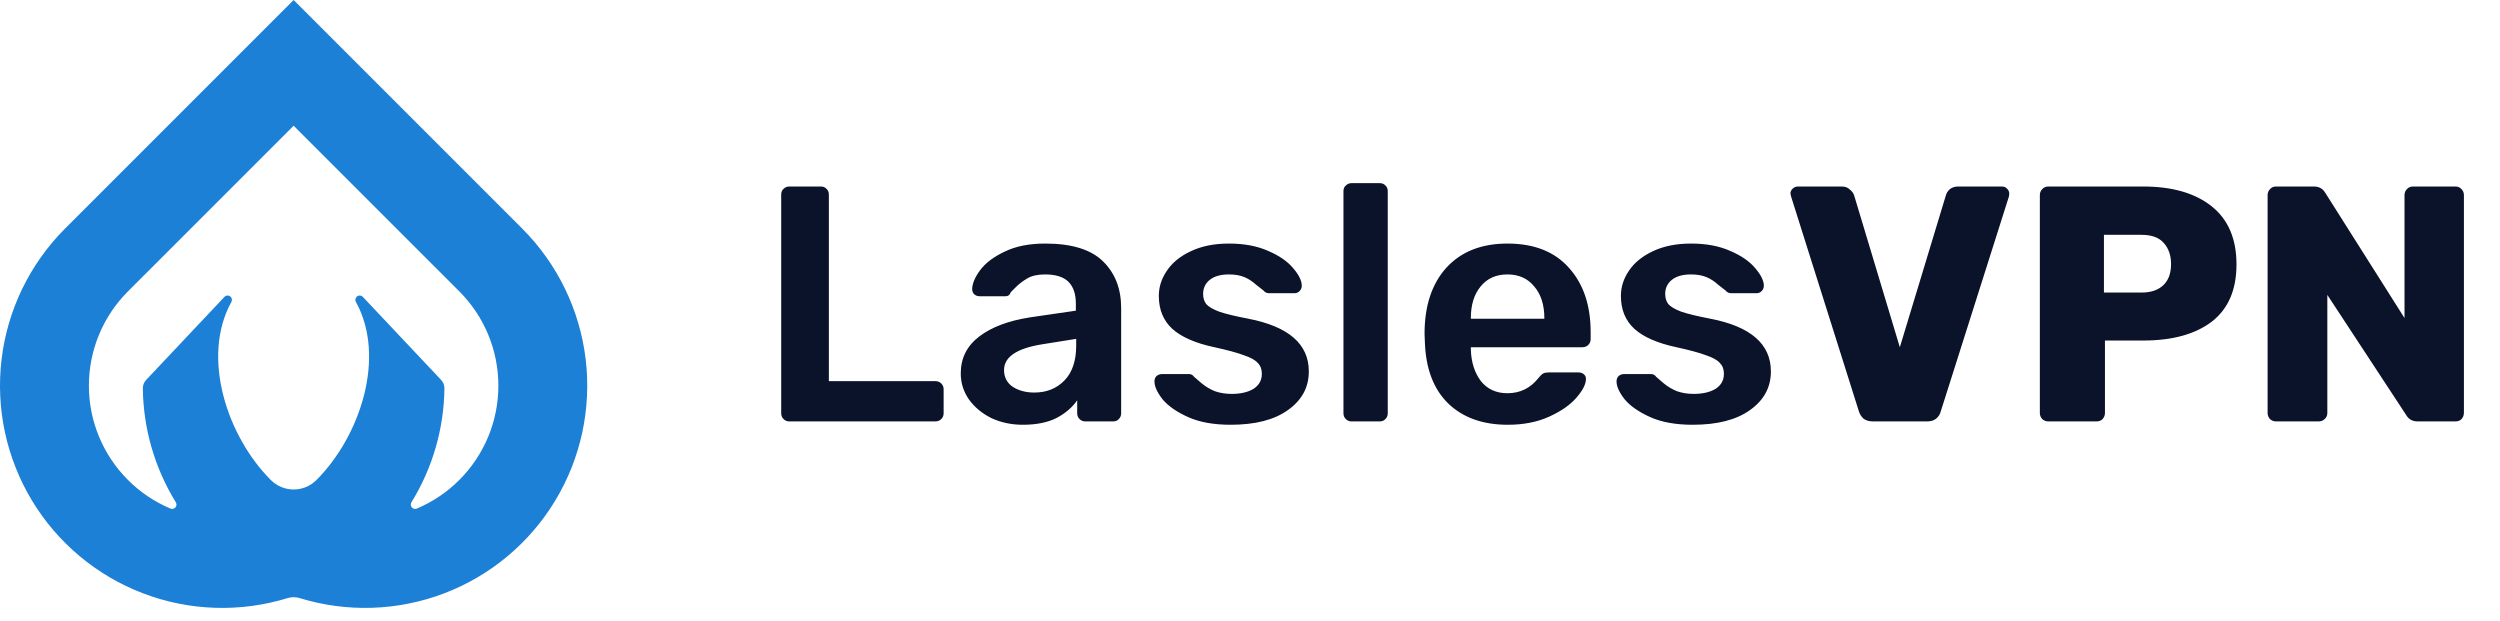
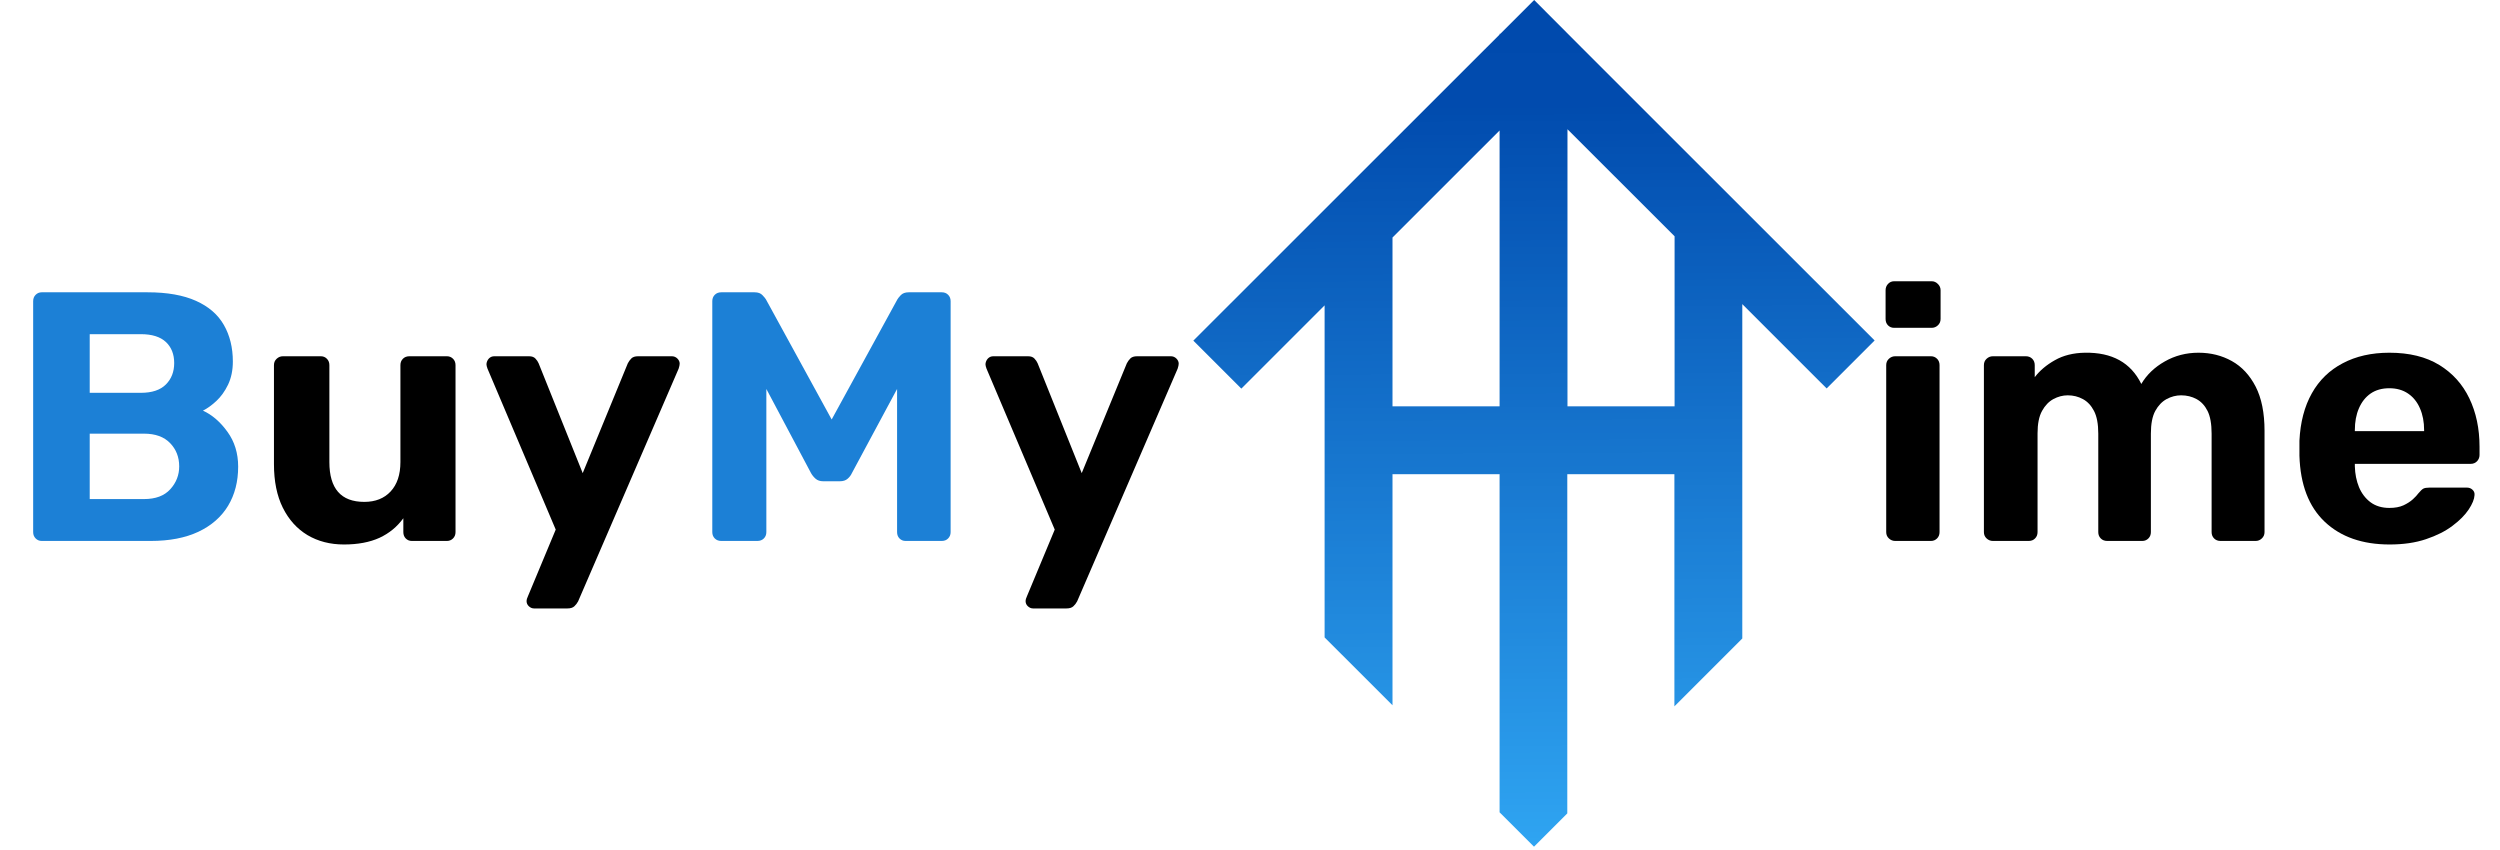
- <svg xmlns="http://www.w3.org/2000/svg" width="149" height="37" viewBox="0 0 149 37" fill="none">
-   <path d="M47.04 25.116C46.907 25.116 46.793 25.07 46.7 24.976C46.607 24.883 46.56 24.77 46.56 24.636V11.596C46.56 11.45 46.607 11.336 46.7 11.256C46.793 11.163 46.907 11.116 47.04 11.116H48.92C49.067 11.116 49.18 11.163 49.26 11.256C49.353 11.336 49.4 11.45 49.4 11.596V22.716H55.74C55.887 22.716 56.007 22.763 56.1 22.856C56.193 22.95 56.24 23.063 56.24 23.196V24.636C56.24 24.77 56.193 24.883 56.1 24.976C56.007 25.07 55.887 25.116 55.74 25.116H47.04ZM60.961 25.316C60.281 25.316 59.654 25.183 59.081 24.916C58.521 24.636 58.074 24.263 57.741 23.796C57.421 23.329 57.261 22.816 57.261 22.256C57.261 21.349 57.628 20.616 58.361 20.056C59.094 19.496 60.101 19.116 61.381 18.916L64.121 18.516V18.096C64.121 17.523 63.974 17.09 63.681 16.796C63.388 16.503 62.921 16.356 62.281 16.356C61.841 16.356 61.488 16.436 61.221 16.596C60.954 16.756 60.734 16.923 60.561 17.096C60.401 17.256 60.294 17.363 60.241 17.416C60.188 17.576 60.088 17.656 59.941 17.656H58.381C58.261 17.656 58.154 17.616 58.061 17.536C57.981 17.456 57.941 17.349 57.941 17.216C57.954 16.883 58.114 16.509 58.421 16.096C58.741 15.669 59.228 15.303 59.881 14.996C60.534 14.676 61.341 14.516 62.301 14.516C63.874 14.516 65.021 14.87 65.741 15.576C66.461 16.283 66.821 17.209 66.821 18.356V24.636C66.821 24.77 66.774 24.883 66.681 24.976C66.601 25.07 66.488 25.116 66.341 25.116H64.681C64.548 25.116 64.434 25.07 64.341 24.976C64.248 24.883 64.201 24.77 64.201 24.636V23.856C63.908 24.283 63.494 24.636 62.961 24.916C62.428 25.183 61.761 25.316 60.961 25.316ZM61.641 23.396C62.374 23.396 62.974 23.156 63.441 22.676C63.908 22.196 64.141 21.503 64.141 20.596V20.196L62.141 20.516C60.608 20.756 59.841 21.27 59.841 22.056C59.841 22.483 60.014 22.816 60.361 23.056C60.721 23.283 61.148 23.396 61.641 23.396ZM73.346 25.316C72.333 25.316 71.486 25.163 70.806 24.856C70.126 24.549 69.62 24.196 69.286 23.796C68.966 23.383 68.806 23.029 68.806 22.736C68.806 22.603 68.846 22.496 68.926 22.416C69.02 22.336 69.126 22.296 69.246 22.296H70.886C70.993 22.296 71.086 22.349 71.166 22.456C71.233 22.509 71.38 22.636 71.606 22.836C71.846 23.036 72.113 23.196 72.406 23.316C72.713 23.423 73.046 23.476 73.406 23.476C73.94 23.476 74.373 23.376 74.706 23.176C75.04 22.963 75.206 22.663 75.206 22.276C75.206 22.009 75.126 21.796 74.966 21.636C74.82 21.463 74.546 21.309 74.146 21.176C73.76 21.029 73.173 20.869 72.386 20.696C71.253 20.456 70.413 20.09 69.866 19.596C69.333 19.103 69.066 18.45 69.066 17.636C69.066 17.103 69.226 16.603 69.546 16.136C69.866 15.656 70.34 15.27 70.966 14.976C71.606 14.669 72.366 14.516 73.246 14.516C74.153 14.516 74.933 14.663 75.586 14.956C76.24 15.236 76.733 15.576 77.066 15.976C77.413 16.376 77.586 16.73 77.586 17.036C77.586 17.156 77.54 17.263 77.446 17.356C77.366 17.436 77.266 17.476 77.146 17.476H75.646C75.5 17.476 75.386 17.423 75.306 17.316C75.213 17.25 75.06 17.13 74.846 16.956C74.646 16.77 74.42 16.623 74.166 16.516C73.913 16.41 73.606 16.356 73.246 16.356C72.753 16.356 72.373 16.463 72.106 16.676C71.84 16.89 71.706 17.169 71.706 17.516C71.706 17.756 71.766 17.956 71.886 18.116C72.02 18.276 72.28 18.43 72.666 18.576C73.053 18.709 73.633 18.849 74.406 18.996C76.806 19.463 78.006 20.509 78.006 22.136C78.006 23.083 77.593 23.849 76.766 24.436C75.953 25.023 74.813 25.316 73.346 25.316ZM80.55 25.116C80.417 25.116 80.304 25.07 80.21 24.976C80.117 24.883 80.07 24.77 80.07 24.636V11.396C80.07 11.249 80.117 11.136 80.21 11.056C80.304 10.963 80.417 10.916 80.55 10.916H82.231C82.377 10.916 82.49 10.963 82.57 11.056C82.664 11.136 82.71 11.249 82.71 11.396V24.636C82.71 24.77 82.664 24.883 82.57 24.976C82.49 25.07 82.377 25.116 82.231 25.116H80.55ZM89.863 25.316C88.37 25.316 87.183 24.89 86.303 24.036C85.436 23.183 84.976 21.97 84.923 20.396L84.903 19.896C84.903 18.23 85.336 16.916 86.203 15.956C87.083 14.996 88.296 14.516 89.843 14.516C91.43 14.516 92.65 14.996 93.503 15.956C94.37 16.916 94.803 18.196 94.803 19.796V20.216C94.803 20.349 94.756 20.463 94.663 20.556C94.57 20.649 94.45 20.696 94.303 20.696H87.663V20.856C87.69 21.603 87.89 22.223 88.263 22.716C88.65 23.196 89.176 23.436 89.843 23.436C90.603 23.436 91.223 23.13 91.703 22.516C91.823 22.369 91.916 22.283 91.983 22.256C92.05 22.216 92.163 22.196 92.323 22.196H94.083C94.203 22.196 94.303 22.23 94.383 22.296C94.476 22.363 94.523 22.456 94.523 22.576C94.523 22.896 94.33 23.276 93.943 23.716C93.57 24.143 93.03 24.516 92.323 24.836C91.616 25.156 90.796 25.316 89.863 25.316ZM92.043 18.996V18.956C92.043 18.169 91.843 17.543 91.443 17.076C91.056 16.596 90.523 16.356 89.843 16.356C89.163 16.356 88.63 16.596 88.243 17.076C87.856 17.543 87.663 18.169 87.663 18.956V18.996H92.043ZM100.885 25.316C99.872 25.316 99.025 25.163 98.346 24.856C97.665 24.549 97.159 24.196 96.826 23.796C96.505 23.383 96.346 23.029 96.346 22.736C96.346 22.603 96.385 22.496 96.466 22.416C96.559 22.336 96.665 22.296 96.785 22.296H98.425C98.532 22.296 98.626 22.349 98.706 22.456C98.772 22.509 98.919 22.636 99.145 22.836C99.385 23.036 99.652 23.196 99.945 23.316C100.252 23.423 100.585 23.476 100.945 23.476C101.479 23.476 101.912 23.376 102.245 23.176C102.579 22.963 102.745 22.663 102.745 22.276C102.745 22.009 102.665 21.796 102.505 21.636C102.359 21.463 102.085 21.309 101.685 21.176C101.299 21.029 100.712 20.869 99.925 20.696C98.792 20.456 97.952 20.09 97.406 19.596C96.872 19.103 96.606 18.45 96.606 17.636C96.606 17.103 96.766 16.603 97.085 16.136C97.406 15.656 97.879 15.27 98.505 14.976C99.145 14.669 99.906 14.516 100.785 14.516C101.692 14.516 102.472 14.663 103.125 14.956C103.779 15.236 104.272 15.576 104.605 15.976C104.952 16.376 105.125 16.73 105.125 17.036C105.125 17.156 105.079 17.263 104.985 17.356C104.905 17.436 104.805 17.476 104.685 17.476H103.185C103.039 17.476 102.925 17.423 102.845 17.316C102.752 17.25 102.599 17.13 102.385 16.956C102.185 16.77 101.959 16.623 101.705 16.516C101.452 16.41 101.145 16.356 100.785 16.356C100.292 16.356 99.912 16.463 99.645 16.676C99.379 16.89 99.246 17.169 99.246 17.516C99.246 17.756 99.305 17.956 99.425 18.116C99.559 18.276 99.819 18.43 100.205 18.576C100.592 18.709 101.172 18.849 101.945 18.996C104.345 19.463 105.545 20.509 105.545 22.136C105.545 23.083 105.132 23.849 104.305 24.436C103.492 25.023 102.352 25.316 100.885 25.316ZM111.63 25.116C111.403 25.116 111.216 25.063 111.07 24.956C110.936 24.836 110.843 24.689 110.79 24.516L106.75 11.716L106.71 11.536C106.71 11.43 106.75 11.336 106.83 11.256C106.923 11.163 107.03 11.116 107.15 11.116H109.77C109.97 11.116 110.13 11.176 110.25 11.296C110.383 11.403 110.47 11.523 110.51 11.656L113.23 20.696L115.97 11.656C116.01 11.509 116.09 11.383 116.21 11.276C116.343 11.169 116.51 11.116 116.71 11.116H119.33C119.45 11.116 119.55 11.163 119.63 11.256C119.71 11.336 119.75 11.43 119.75 11.536C119.75 11.603 119.743 11.663 119.73 11.716L115.67 24.516C115.63 24.689 115.536 24.836 115.39 24.956C115.256 25.063 115.076 25.116 114.85 25.116H111.63ZM122.075 25.116C121.942 25.116 121.822 25.07 121.715 24.976C121.622 24.869 121.575 24.75 121.575 24.616V11.636C121.575 11.489 121.622 11.37 121.715 11.276C121.808 11.169 121.928 11.116 122.075 11.116H127.735C129.468 11.116 130.828 11.509 131.815 12.296C132.802 13.083 133.295 14.236 133.295 15.756C133.295 17.276 132.802 18.416 131.815 19.176C130.828 19.923 129.468 20.296 127.735 20.296H125.455V24.616C125.455 24.75 125.408 24.869 125.315 24.976C125.222 25.07 125.102 25.116 124.955 25.116H122.075ZM127.635 17.436C128.182 17.436 128.608 17.296 128.915 17.016C129.235 16.723 129.395 16.296 129.395 15.736C129.395 15.216 129.248 14.796 128.955 14.476C128.675 14.156 128.235 13.996 127.635 13.996H125.395V17.436H127.635ZM135.649 25.116C135.516 25.116 135.396 25.07 135.289 24.976C135.196 24.869 135.149 24.75 135.149 24.616V11.636C135.149 11.489 135.196 11.37 135.289 11.276C135.382 11.169 135.502 11.116 135.649 11.116H137.909C138.216 11.116 138.442 11.243 138.589 11.496L143.309 18.956V11.636C143.309 11.489 143.356 11.37 143.449 11.276C143.542 11.169 143.662 11.116 143.809 11.116H146.349C146.496 11.116 146.616 11.169 146.709 11.276C146.802 11.37 146.849 11.489 146.849 11.636V24.596C146.849 24.743 146.802 24.869 146.709 24.976C146.616 25.07 146.496 25.116 146.349 25.116H144.089C143.782 25.116 143.556 24.989 143.409 24.736L138.709 17.576V24.616C138.709 24.763 138.656 24.883 138.549 24.976C138.456 25.07 138.336 25.116 138.189 25.116H135.649Z" fill="#0B132A" />
-   <path d="M31.147 13.648L31.125 13.626C31.124 13.625 31.122 13.623 31.122 13.621L17.501 0L3.88 13.621C3.878 13.623 3.876 13.626 3.876 13.626L3.853 13.647C1.771 15.742 0.448 18.473 0.095 21.405C-0.258 24.338 0.38 27.304 1.906 29.833C3.433 32.362 5.761 34.308 8.521 35.361C11.28 36.415 14.313 36.516 17.136 35.648C17.373 35.575 17.628 35.575 17.865 35.648C20.688 36.515 23.721 36.414 26.48 35.361C29.239 34.307 31.567 32.361 33.094 29.833C34.62 27.304 35.258 24.338 34.905 21.405C34.553 18.473 33.23 15.742 31.147 13.648ZM8.723 22.63C8.657 22.696 8.604 22.775 8.568 22.861C8.533 22.948 8.514 23.041 8.514 23.135C8.538 25.539 9.218 27.89 10.479 29.937C10.508 29.983 10.521 30.038 10.517 30.092C10.513 30.146 10.492 30.198 10.457 30.24C10.421 30.282 10.374 30.311 10.321 30.324C10.268 30.337 10.212 30.333 10.162 30.312C9.213 29.913 8.352 29.334 7.625 28.605C6.136 27.116 5.299 25.097 5.298 22.991C5.297 20.886 6.131 18.865 7.618 17.374L17.501 7.493L27.383 17.374C28.87 18.865 29.704 20.885 29.703 22.991C29.702 25.097 28.865 27.116 27.376 28.605C26.649 29.334 25.788 29.913 24.84 30.312C24.789 30.333 24.733 30.337 24.68 30.324C24.627 30.311 24.58 30.281 24.544 30.24C24.509 30.198 24.488 30.146 24.484 30.092C24.48 30.038 24.493 29.983 24.522 29.937C25.784 27.89 26.463 25.539 26.488 23.135C26.488 23.041 26.469 22.948 26.433 22.861C26.397 22.775 26.344 22.696 26.278 22.63L21.604 17.672C21.557 17.633 21.498 17.612 21.438 17.612C21.377 17.612 21.319 17.633 21.272 17.672C21.226 17.71 21.194 17.764 21.183 17.824C21.172 17.884 21.183 17.945 21.213 17.998C23.028 21.283 21.467 26.002 18.864 28.605L18.85 28.619C18.491 28.974 18.006 29.174 17.5 29.174C16.995 29.173 16.51 28.974 16.151 28.618L16.138 28.605C13.534 26.002 11.974 21.284 13.789 17.998C13.819 17.946 13.83 17.884 13.819 17.825C13.808 17.765 13.776 17.711 13.73 17.672C13.683 17.634 13.625 17.612 13.564 17.612C13.504 17.612 13.445 17.634 13.398 17.672L8.723 22.63Z" fill="#1c80d6" />
+ <svg xmlns="http://www.w3.org/2000/svg" width="500" zoomAndPan="magnify" viewBox="0 0 375 127.5" height="170" preserveAspectRatio="xMidYMid meet" version="1.0">
+   <defs>
+     <g />
+     <clipPath id="860264bef7">
+       <path d="M 179 0 L 281.285 0 L 281.285 127.004 L 179 127.004 Z M 179 0 " clip-rule="nonzero" />
+     </clipPath>
+     <clipPath id="347117e552">
+       <path d="M 281.223 51.098 L 261.367 31.254 L 253.738 23.629 L 237.297 7.195 L 230.125 0 L 225.047 5.074 L 224.938 5.074 L 224.938 5.184 L 206.48 23.629 L 204.332 25.777 L 179 51.098 L 186.199 58.293 L 198.691 45.805 L 198.691 95.613 L 208.875 105.789 L 208.875 71.125 L 224.938 71.125 L 224.938 121.848 L 230.098 127.004 L 235.094 122.008 L 235.094 71.125 L 251.16 71.125 L 251.16 105.953 L 261.344 95.773 L 261.344 45.617 L 273.996 58.266 L 281.195 51.07 Z M 208.875 60.949 L 208.875 35.629 L 224.938 19.574 L 224.938 60.949 Z M 251.188 60.949 L 235.121 60.949 L 235.121 19.387 L 251.188 35.441 Z M 251.188 60.949 " clip-rule="nonzero" />
+     </clipPath>
+     <linearGradient x1="191.842" gradientTransform="matrix(0.268656, 0, 0, 0.268503, 178.9988, 0.00000498047)" y1="474.053" x2="189.191" gradientUnits="userSpaceOnUse" y2="-1.056" id="114f52560e">
+       <stop stop-opacity="1" stop-color="rgb(18.402%, 64.467%, 94.734%)" offset="0" />
+       <stop stop-opacity="1" stop-color="rgb(18.32%, 64.31%, 94.615%)" offset="0.004" />
+       <stop stop-opacity="1" stop-color="rgb(18.239%, 64.153%, 94.496%)" offset="0.008" />
+       <stop stop-opacity="1" stop-color="rgb(18.158%, 63.995%, 94.377%)" offset="0.016" />
+       <stop stop-opacity="1" stop-color="rgb(17.995%, 63.683%, 94.139%)" offset="0.023" />
+       <stop stop-opacity="1" stop-color="rgb(17.831%, 63.368%, 93.901%)" offset="0.031" />
+       <stop stop-opacity="1" stop-color="rgb(17.67%, 63.055%, 93.663%)" offset="0.039" />
+       <stop stop-opacity="1" stop-color="rgb(17.506%, 62.741%, 93.425%)" offset="0.047" />
+       <stop stop-opacity="1" stop-color="rgb(17.343%, 62.428%, 93.185%)" offset="0.055" />
+       <stop stop-opacity="1" stop-color="rgb(17.181%, 62.114%, 92.947%)" offset="0.062" />
+       <stop stop-opacity="1" stop-color="rgb(17.018%, 61.8%, 92.709%)" offset="0.07" />
+       <stop stop-opacity="1" stop-color="rgb(16.856%, 61.487%, 92.471%)" offset="0.078" />
+       <stop stop-opacity="1" stop-color="rgb(16.693%, 61.172%, 92.233%)" offset="0.086" />
+       <stop stop-opacity="1" stop-color="rgb(16.53%, 60.86%, 91.995%)" offset="0.094" />
+       <stop stop-opacity="1" stop-color="rgb(16.368%, 60.545%, 91.757%)" offset="0.102" />
+       <stop stop-opacity="1" stop-color="rgb(16.205%, 60.233%, 91.519%)" offset="0.109" />
+       <stop stop-opacity="1" stop-color="rgb(16.042%, 59.918%, 91.281%)" offset="0.117" />
+       <stop stop-opacity="1" stop-color="rgb(15.88%, 59.605%, 91.043%)" offset="0.125" />
+       <stop stop-opacity="1" stop-color="rgb(15.717%, 59.291%, 90.804%)" offset="0.133" />
+       <stop stop-opacity="1" stop-color="rgb(15.553%, 58.978%, 90.565%)" offset="0.141" />
+       <stop stop-opacity="1" stop-color="rgb(15.392%, 58.664%, 90.327%)" offset="0.148" />
+       <stop stop-opacity="1" stop-color="rgb(15.228%, 58.351%, 90.089%)" offset="0.156" />
+       <stop stop-opacity="1" stop-color="rgb(15.065%, 58.037%, 89.851%)" offset="0.164" />
+       <stop stop-opacity="1" stop-color="rgb(14.903%, 57.722%, 89.613%)" offset="0.172" />
+       <stop stop-opacity="1" stop-color="rgb(14.74%, 57.41%, 89.375%)" offset="0.18" />
+       <stop stop-opacity="1" stop-color="rgb(14.577%, 57.095%, 89.137%)" offset="0.188" />
+       <stop stop-opacity="1" stop-color="rgb(14.415%, 56.783%, 88.899%)" offset="0.195" />
+       <stop stop-opacity="1" stop-color="rgb(14.252%, 56.468%, 88.661%)" offset="0.203" />
+       <stop stop-opacity="1" stop-color="rgb(14.088%, 56.155%, 88.423%)" offset="0.211" />
+       <stop stop-opacity="1" stop-color="rgb(13.927%, 55.841%, 88.184%)" offset="0.219" />
+       <stop stop-opacity="1" stop-color="rgb(13.763%, 55.528%, 87.946%)" offset="0.227" />
+       <stop stop-opacity="1" stop-color="rgb(13.602%, 55.214%, 87.708%)" offset="0.234" />
+       <stop stop-opacity="1" stop-color="rgb(13.438%, 54.901%, 87.469%)" offset="0.242" />
+       <stop stop-opacity="1" stop-color="rgb(13.275%, 54.587%, 87.231%)" offset="0.25" />
+       <stop stop-opacity="1" stop-color="rgb(13.113%, 54.274%, 86.993%)" offset="0.258" />
+       <stop stop-opacity="1" stop-color="rgb(12.95%, 53.96%, 86.755%)" offset="0.266" />
+       <stop stop-opacity="1" stop-color="rgb(12.787%, 53.645%, 86.517%)" offset="0.273" />
+       <stop stop-opacity="1" stop-color="rgb(12.625%, 53.333%, 86.279%)" offset="0.281" />
+       <stop stop-opacity="1" stop-color="rgb(12.462%, 53.018%, 86.041%)" offset="0.289" />
+       <stop stop-opacity="1" stop-color="rgb(12.299%, 52.705%, 85.803%)" offset="0.297" />
+       <stop stop-opacity="1" stop-color="rgb(12.137%, 52.391%, 85.564%)" offset="0.305" />
+       <stop stop-opacity="1" stop-color="rgb(11.974%, 52.078%, 85.326%)" offset="0.312" />
+       <stop stop-opacity="1" stop-color="rgb(11.81%, 51.764%, 85.088%)" offset="0.32" />
+       <stop stop-opacity="1" stop-color="rgb(11.649%, 51.451%, 84.85%)" offset="0.328" />
+       <stop stop-opacity="1" stop-color="rgb(11.485%, 51.137%, 84.612%)" offset="0.336" />
+       <stop stop-opacity="1" stop-color="rgb(11.322%, 50.824%, 84.373%)" offset="0.344" />
+       <stop stop-opacity="1" stop-color="rgb(11.16%, 50.51%, 84.135%)" offset="0.352" />
+       <stop stop-opacity="1" stop-color="rgb(10.997%, 50.195%, 83.897%)" offset="0.359" />
+       <stop stop-opacity="1" stop-color="rgb(10.835%, 49.883%, 83.659%)" offset="0.367" />
+       <stop stop-opacity="1" stop-color="rgb(10.672%, 49.568%, 83.421%)" offset="0.375" />
+       <stop stop-opacity="1" stop-color="rgb(10.509%, 49.255%, 83.182%)" offset="0.383" />
+       <stop stop-opacity="1" stop-color="rgb(10.347%, 48.941%, 82.944%)" offset="0.391" />
+       <stop stop-opacity="1" stop-color="rgb(10.184%, 48.628%, 82.706%)" offset="0.398" />
+       <stop stop-opacity="1" stop-color="rgb(10.02%, 48.314%, 82.468%)" offset="0.406" />
+       <stop stop-opacity="1" stop-color="rgb(9.859%, 48.001%, 82.23%)" offset="0.414" />
+       <stop stop-opacity="1" stop-color="rgb(9.695%, 47.687%, 81.992%)" offset="0.422" />
+       <stop stop-opacity="1" stop-color="rgb(9.532%, 47.374%, 81.754%)" offset="0.43" />
+       <stop stop-opacity="1" stop-color="rgb(9.37%, 47.06%, 81.516%)" offset="0.438" />
+       <stop stop-opacity="1" stop-color="rgb(9.207%, 46.747%, 81.277%)" offset="0.445" />
+       <stop stop-opacity="1" stop-color="rgb(9.044%, 46.432%, 81.039%)" offset="0.453" />
+       <stop stop-opacity="1" stop-color="rgb(8.882%, 46.118%, 80.801%)" offset="0.461" />
+       <stop stop-opacity="1" stop-color="rgb(8.719%, 45.805%, 80.562%)" offset="0.469" />
+       <stop stop-opacity="1" stop-color="rgb(8.556%, 45.491%, 80.324%)" offset="0.477" />
+       <stop stop-opacity="1" stop-color="rgb(8.394%, 45.178%, 80.086%)" offset="0.484" />
+       <stop stop-opacity="1" stop-color="rgb(8.231%, 44.864%, 79.848%)" offset="0.492" />
+       <stop stop-opacity="1" stop-color="rgb(8.069%, 44.551%, 79.61%)" offset="0.5" />
+       <stop stop-opacity="1" stop-color="rgb(7.906%, 44.237%, 79.372%)" offset="0.508" />
+       <stop stop-opacity="1" stop-color="rgb(7.742%, 43.924%, 79.134%)" offset="0.516" />
+       <stop stop-opacity="1" stop-color="rgb(7.581%, 43.61%, 78.896%)" offset="0.523" />
+       <stop stop-opacity="1" stop-color="rgb(7.417%, 43.297%, 78.658%)" offset="0.531" />
+       <stop stop-opacity="1" stop-color="rgb(7.254%, 42.982%, 78.419%)" offset="0.539" />
+       <stop stop-opacity="1" stop-color="rgb(7.092%, 42.67%, 78.18%)" offset="0.547" />
+       <stop stop-opacity="1" stop-color="rgb(6.929%, 42.355%, 77.942%)" offset="0.555" />
+       <stop stop-opacity="1" stop-color="rgb(6.766%, 42.041%, 77.704%)" offset="0.562" />
+       <stop stop-opacity="1" stop-color="rgb(6.604%, 41.728%, 77.466%)" offset="0.57" />
+       <stop stop-opacity="1" stop-color="rgb(6.441%, 41.414%, 77.228%)" offset="0.578" />
+       <stop stop-opacity="1" stop-color="rgb(6.277%, 41.101%, 76.99%)" offset="0.586" />
+       <stop stop-opacity="1" stop-color="rgb(6.116%, 40.787%, 76.752%)" offset="0.594" />
+       <stop stop-opacity="1" stop-color="rgb(5.952%, 40.474%, 76.514%)" offset="0.602" />
+       <stop stop-opacity="1" stop-color="rgb(5.789%, 40.16%, 76.276%)" offset="0.609" />
+       <stop stop-opacity="1" stop-color="rgb(5.627%, 39.847%, 76.038%)" offset="0.617" />
+       <stop stop-opacity="1" stop-color="rgb(5.464%, 39.532%, 75.8%)" offset="0.625" />
+       <stop stop-opacity="1" stop-color="rgb(5.301%, 39.22%, 75.56%)" offset="0.633" />
+       <stop stop-opacity="1" stop-color="rgb(5.139%, 38.905%, 75.322%)" offset="0.641" />
+       <stop stop-opacity="1" stop-color="rgb(4.976%, 38.591%, 75.084%)" offset="0.648" />
+       <stop stop-opacity="1" stop-color="rgb(4.814%, 38.278%, 74.846%)" offset="0.656" />
+       <stop stop-opacity="1" stop-color="rgb(4.651%, 37.964%, 74.608%)" offset="0.664" />
+       <stop stop-opacity="1" stop-color="rgb(4.488%, 37.651%, 74.37%)" offset="0.672" />
+       <stop stop-opacity="1" stop-color="rgb(4.326%, 37.337%, 74.132%)" offset="0.68" />
+       <stop stop-opacity="1" stop-color="rgb(4.163%, 37.024%, 73.894%)" offset="0.688" />
+       <stop stop-opacity="1" stop-color="rgb(3.999%, 36.71%, 73.656%)" offset="0.695" />
+       <stop stop-opacity="1" stop-color="rgb(3.838%, 36.397%, 73.418%)" offset="0.703" />
+       <stop stop-opacity="1" stop-color="rgb(3.674%, 36.082%, 73.178%)" offset="0.711" />
+       <stop stop-opacity="1" stop-color="rgb(3.511%, 35.77%, 72.94%)" offset="0.719" />
+       <stop stop-opacity="1" stop-color="rgb(3.349%, 35.455%, 72.702%)" offset="0.727" />
+       <stop stop-opacity="1" stop-color="rgb(3.186%, 35.143%, 72.464%)" offset="0.734" />
+       <stop stop-opacity="1" stop-color="rgb(3.023%, 34.828%, 72.226%)" offset="0.742" />
+       <stop stop-opacity="1" stop-color="rgb(2.861%, 34.514%, 71.988%)" offset="0.75" />
+       <stop stop-opacity="1" stop-color="rgb(2.698%, 34.201%, 71.75%)" offset="0.758" />
+       <stop stop-opacity="1" stop-color="rgb(2.534%, 33.887%, 71.512%)" offset="0.766" />
+       <stop stop-opacity="1" stop-color="rgb(2.373%, 33.574%, 71.274%)" offset="0.773" />
+       <stop stop-opacity="1" stop-color="rgb(2.209%, 33.26%, 71.036%)" offset="0.781" />
+       <stop stop-opacity="1" stop-color="rgb(2.048%, 32.947%, 70.798%)" offset="0.789" />
+       <stop stop-opacity="1" stop-color="rgb(1.884%, 32.632%, 70.558%)" offset="0.797" />
+       <stop stop-opacity="1" stop-color="rgb(1.721%, 32.32%, 70.32%)" offset="0.805" />
+       <stop stop-opacity="1" stop-color="rgb(1.559%, 32.005%, 70.082%)" offset="0.812" />
+       <stop stop-opacity="1" stop-color="rgb(1.396%, 31.693%, 69.844%)" offset="0.82" />
+       <stop stop-opacity="1" stop-color="rgb(1.233%, 31.378%, 69.606%)" offset="0.828" />
+       <stop stop-opacity="1" stop-color="rgb(1.071%, 31.065%, 69.368%)" offset="0.836" />
+       <stop stop-opacity="1" stop-color="rgb(0.908%, 30.751%, 69.13%)" offset="0.844" />
+       <stop stop-opacity="1" stop-color="rgb(0.745%, 30.437%, 68.892%)" offset="0.852" />
+       <stop stop-opacity="1" stop-color="rgb(0.583%, 30.124%, 68.654%)" offset="0.859" />
+       <stop stop-opacity="1" stop-color="rgb(0.42%, 29.81%, 68.416%)" offset="0.867" />
+       <stop stop-opacity="1" stop-color="rgb(0.256%, 29.497%, 68.178%)" offset="0.875" />
+       <stop stop-opacity="1" stop-color="rgb(0.087%, 29.169%, 67.929%)" offset="0.996" />
+       <stop stop-opacity="1" stop-color="rgb(0%, 28.999%, 67.799%)" offset="1" />
+     </linearGradient>
+   </defs>
+   <g fill="#1c80d6" fill-opacity="1">
+     <g transform="translate(1.035918, 81.14181)">
+       <g>
+         <path d="M 5.219 0 C 4.863 0 4.562 -0.125 4.312 -0.375 C 4.062 -0.625 3.938 -0.941 3.938 -1.328 L 3.938 -35.969 C 3.938 -36.352 4.062 -36.672 4.312 -36.922 C 4.562 -37.172 4.863 -37.297 5.219 -37.297 L 21.094 -37.297 C 24.039 -37.297 26.461 -36.867 28.359 -36.016 C 30.266 -35.16 31.66 -33.953 32.547 -32.391 C 33.441 -30.828 33.891 -29 33.891 -26.906 C 33.891 -25.594 33.648 -24.438 33.172 -23.438 C 32.691 -22.445 32.102 -21.629 31.406 -20.984 C 30.719 -20.348 30.051 -19.867 29.406 -19.547 C 30.789 -18.91 32.016 -17.852 33.078 -16.375 C 34.148 -14.906 34.688 -13.16 34.688 -11.141 C 34.688 -8.898 34.18 -6.941 33.172 -5.266 C 32.16 -3.598 30.676 -2.301 28.719 -1.375 C 26.758 -0.457 24.379 0 21.578 0 Z M 12.422 -6.281 L 20.562 -6.281 C 22.301 -6.281 23.613 -6.77 24.5 -7.75 C 25.395 -8.727 25.844 -9.875 25.844 -11.188 C 25.844 -12.57 25.391 -13.734 24.484 -14.672 C 23.578 -15.617 22.27 -16.094 20.562 -16.094 L 12.422 -16.094 Z M 12.422 -22.219 L 20.094 -22.219 C 21.758 -22.219 23.008 -22.633 23.844 -23.469 C 24.676 -24.301 25.094 -25.375 25.094 -26.688 C 25.094 -28.008 24.676 -29.062 23.844 -29.844 C 23.008 -30.625 21.758 -31.016 20.094 -31.016 L 12.422 -31.016 Z M 12.422 -22.219 " />
+       </g>
+     </g>
+   </g>
+   <g fill="#000000" fill-opacity="1">
+     <g transform="translate(38.06259, 81.14181)">
+       <g>
+         <path d="M 13.531 0.531 C 11.469 0.531 9.645 0.062 8.062 -0.875 C 6.488 -1.82 5.254 -3.191 4.359 -4.984 C 3.473 -6.773 3.031 -8.953 3.031 -11.516 L 3.031 -26.375 C 3.031 -26.758 3.164 -27.078 3.438 -27.328 C 3.707 -27.578 4.02 -27.703 4.375 -27.703 L 10.062 -27.703 C 10.426 -27.703 10.727 -27.578 10.969 -27.328 C 11.219 -27.078 11.344 -26.758 11.344 -26.375 L 11.344 -11.828 C 11.344 -7.848 13.086 -5.859 16.578 -5.859 C 18.242 -5.859 19.562 -6.379 20.531 -7.422 C 21.508 -8.473 22 -9.941 22 -11.828 L 22 -26.375 C 22 -26.758 22.125 -27.078 22.375 -27.328 C 22.625 -27.578 22.945 -27.703 23.344 -27.703 L 28.984 -27.703 C 29.336 -27.703 29.641 -27.578 29.891 -27.328 C 30.141 -27.078 30.266 -26.758 30.266 -26.375 L 30.266 -1.328 C 30.266 -0.941 30.141 -0.625 29.891 -0.375 C 29.641 -0.125 29.336 0 28.984 0 L 23.703 0 C 23.348 0 23.047 -0.125 22.797 -0.375 C 22.555 -0.625 22.438 -0.941 22.438 -1.328 L 22.438 -3.406 C 21.508 -2.125 20.316 -1.145 18.859 -0.469 C 17.398 0.195 15.625 0.531 13.531 0.531 Z M 13.531 0.531 " />
+       </g>
+     </g>
+   </g>
+   <g fill="#000000" fill-opacity="1">
+     <g transform="translate(71.68678, 81.14181)">
+       <g>
+         <path d="M 8.422 10.125 C 8.141 10.125 7.879 10.016 7.641 9.797 C 7.41 9.586 7.297 9.32 7.297 9 C 7.297 8.926 7.312 8.828 7.344 8.703 C 7.383 8.586 7.441 8.441 7.516 8.266 L 11.672 -1.703 L 1.438 -25.844 C 1.332 -26.125 1.281 -26.352 1.281 -26.531 C 1.312 -26.852 1.43 -27.129 1.641 -27.359 C 1.859 -27.586 2.129 -27.703 2.453 -27.703 L 7.672 -27.703 C 8.098 -27.703 8.414 -27.586 8.625 -27.359 C 8.844 -27.129 9.004 -26.891 9.109 -26.641 L 15.719 -10.172 L 22.484 -26.641 C 22.629 -26.922 22.805 -27.164 23.016 -27.375 C 23.234 -27.594 23.57 -27.703 24.031 -27.703 L 29.094 -27.703 C 29.414 -27.703 29.691 -27.586 29.922 -27.359 C 30.148 -27.129 30.266 -26.875 30.266 -26.594 C 30.266 -26.414 30.211 -26.164 30.109 -25.844 L 15.031 9.062 C 14.883 9.344 14.695 9.586 14.469 9.797 C 14.238 10.016 13.891 10.125 13.422 10.125 Z M 8.422 10.125 " />
+       </g>
+     </g>
+   </g>
+   <g fill="#1c80d6" fill-opacity="1">
+     <g transform="translate(102.906, 81.14181)">
+       <g>
+         <path d="M 5.281 0 C 4.883 0 4.562 -0.125 4.312 -0.375 C 4.062 -0.625 3.938 -0.941 3.938 -1.328 L 3.938 -35.969 C 3.938 -36.352 4.062 -36.672 4.312 -36.922 C 4.562 -37.172 4.883 -37.297 5.281 -37.297 L 10.281 -37.297 C 10.812 -37.297 11.207 -37.148 11.469 -36.859 C 11.738 -36.578 11.91 -36.367 11.984 -36.234 L 21.844 -18.219 L 31.703 -36.234 C 31.773 -36.367 31.941 -36.578 32.203 -36.859 C 32.473 -37.148 32.875 -37.297 33.406 -37.297 L 38.359 -37.297 C 38.754 -37.297 39.07 -37.172 39.312 -36.922 C 39.562 -36.672 39.688 -36.352 39.688 -35.969 L 39.688 -1.328 C 39.688 -0.941 39.562 -0.625 39.312 -0.375 C 39.07 -0.125 38.754 0 38.359 0 L 32.922 0 C 32.566 0 32.266 -0.125 32.016 -0.375 C 31.773 -0.625 31.656 -0.941 31.656 -1.328 L 31.656 -22.797 L 24.875 -10.172 C 24.738 -9.859 24.523 -9.578 24.234 -9.328 C 23.953 -9.078 23.566 -8.953 23.078 -8.953 L 20.562 -8.953 C 20.102 -8.953 19.727 -9.078 19.438 -9.328 C 19.156 -9.578 18.926 -9.859 18.75 -10.172 L 12.047 -22.797 L 12.047 -1.328 C 12.047 -0.941 11.922 -0.625 11.672 -0.375 C 11.422 -0.125 11.098 0 10.703 0 Z M 5.281 0 " />
+       </g>
+     </g>
+   </g>
+   <g fill="#000000" fill-opacity="1">
+     <g transform="translate(146.5395, 81.14181)">
+       <g>
+         <path d="M 8.422 10.125 C 8.141 10.125 7.879 10.016 7.641 9.797 C 7.41 9.586 7.297 9.32 7.297 9 C 7.297 8.926 7.312 8.828 7.344 8.703 C 7.383 8.586 7.441 8.441 7.516 8.266 L 11.672 -1.703 L 1.438 -25.844 C 1.332 -26.125 1.281 -26.352 1.281 -26.531 C 1.312 -26.852 1.43 -27.129 1.641 -27.359 C 1.859 -27.586 2.129 -27.703 2.453 -27.703 L 7.672 -27.703 C 8.098 -27.703 8.414 -27.586 8.625 -27.359 C 8.844 -27.129 9.004 -26.891 9.109 -26.641 L 15.719 -10.172 L 22.484 -26.641 C 22.629 -26.922 22.805 -27.164 23.016 -27.375 C 23.234 -27.594 23.57 -27.703 24.031 -27.703 L 29.094 -27.703 C 29.414 -27.703 29.691 -27.586 29.922 -27.359 C 30.148 -27.129 30.266 -26.875 30.266 -26.594 C 30.266 -26.414 30.211 -26.164 30.109 -25.844 L 15.031 9.062 C 14.883 9.344 14.695 9.586 14.469 9.797 C 14.238 10.016 13.891 10.125 13.422 10.125 Z M 8.422 10.125 " />
+       </g>
+     </g>
+   </g>
+   <g fill="#000000" fill-opacity="1">
+     <g transform="translate(177.7647, 81.14181)">
+       <g />
+     </g>
+   </g>
+   <g fill="#000000" fill-opacity="1">
+     <g transform="translate(189.5412, 81.14181)">
+       <g />
+     </g>
+   </g>
+   <g fill="#000000" fill-opacity="1">
+     <g transform="translate(201.3091, 81.14181)">
+       <g />
+     </g>
+   </g>
+   <g fill="#000000" fill-opacity="1">
+     <g transform="translate(214.3645, 81.14181)">
+       <g />
+     </g>
+   </g>
+   <g fill="#000000" fill-opacity="1">
+     <g transform="translate(227.4198, 81.14181)">
+       <g />
+     </g>
+   </g>
+   <g fill="#000000" fill-opacity="1">
+     <g transform="translate(240.4752, 81.14181)">
+       <g />
+     </g>
+   </g>
+   <g fill="#000000" fill-opacity="1">
+     <g transform="translate(253.5305, 81.14181)">
+       <g />
+     </g>
+   </g>
+   <g fill="#000000" fill-opacity="1">
+     <g transform="translate(266.5859, 81.14181)">
+       <g />
+     </g>
+   </g>
+   <g fill="#000000" fill-opacity="1">
+     <g transform="translate(279.6348, 81.14181)">
+       <g>
+         <path d="M 4.641 0 C 4.285 0 3.973 -0.125 3.703 -0.375 C 3.43 -0.625 3.297 -0.941 3.297 -1.328 L 3.297 -26.375 C 3.297 -26.758 3.43 -27.078 3.703 -27.328 C 3.973 -27.578 4.285 -27.703 4.641 -27.703 L 10.016 -27.703 C 10.367 -27.703 10.672 -27.578 10.922 -27.328 C 11.172 -27.078 11.297 -26.758 11.297 -26.375 L 11.297 -1.328 C 11.297 -0.941 11.172 -0.625 10.922 -0.375 C 10.672 -0.125 10.367 0 10.016 0 Z M 4.469 -31.969 C 4.113 -31.969 3.812 -32.094 3.562 -32.344 C 3.32 -32.594 3.203 -32.91 3.203 -33.297 L 3.203 -37.609 C 3.203 -37.973 3.32 -38.285 3.562 -38.547 C 3.812 -38.816 4.113 -38.953 4.469 -38.953 L 10.125 -38.953 C 10.477 -38.953 10.785 -38.816 11.047 -38.547 C 11.316 -38.285 11.453 -37.973 11.453 -37.609 L 11.453 -33.297 C 11.453 -32.91 11.316 -32.594 11.047 -32.344 C 10.785 -32.094 10.477 -31.969 10.125 -31.969 Z M 4.469 -31.969 " />
+       </g>
+     </g>
+   </g>
+   <g fill="#000000" fill-opacity="1">
+     <g transform="translate(294.2887, 81.14181)">
+       <g>
+         <path d="M 4.641 0 C 4.285 0 3.973 -0.125 3.703 -0.375 C 3.43 -0.625 3.297 -0.941 3.297 -1.328 L 3.297 -26.375 C 3.297 -26.758 3.43 -27.078 3.703 -27.328 C 3.973 -27.578 4.285 -27.703 4.641 -27.703 L 9.594 -27.703 C 9.977 -27.703 10.297 -27.578 10.547 -27.328 C 10.797 -27.078 10.922 -26.758 10.922 -26.375 L 10.922 -24.562 C 11.672 -25.551 12.676 -26.398 13.938 -27.109 C 15.195 -27.828 16.695 -28.203 18.438 -28.234 C 22.52 -28.305 25.344 -26.742 26.906 -23.547 C 27.719 -24.93 28.891 -26.055 30.422 -26.922 C 31.953 -27.797 33.641 -28.234 35.484 -28.234 C 37.328 -28.234 38.992 -27.816 40.484 -26.984 C 41.984 -26.148 43.176 -24.867 44.062 -23.141 C 44.945 -21.422 45.391 -19.211 45.391 -16.516 L 45.391 -1.328 C 45.391 -0.941 45.254 -0.625 44.984 -0.375 C 44.723 -0.125 44.414 0 44.062 0 L 38.781 0 C 38.395 0 38.078 -0.125 37.828 -0.375 C 37.578 -0.625 37.453 -0.941 37.453 -1.328 L 37.453 -16.094 C 37.453 -17.551 37.25 -18.688 36.844 -19.5 C 36.438 -20.312 35.883 -20.906 35.188 -21.281 C 34.5 -21.656 33.727 -21.844 32.875 -21.844 C 32.125 -21.844 31.398 -21.656 30.703 -21.281 C 30.016 -20.906 29.445 -20.312 29 -19.5 C 28.562 -18.688 28.344 -17.551 28.344 -16.094 L 28.344 -1.328 C 28.344 -0.941 28.219 -0.625 27.969 -0.375 C 27.719 -0.125 27.414 0 27.062 0 L 21.797 0 C 21.398 0 21.078 -0.125 20.828 -0.375 C 20.578 -0.625 20.453 -0.941 20.453 -1.328 L 20.453 -16.094 C 20.453 -17.551 20.238 -18.688 19.812 -19.5 C 19.395 -20.312 18.836 -20.906 18.141 -21.281 C 17.453 -21.656 16.695 -21.844 15.875 -21.844 C 15.133 -21.844 14.414 -21.656 13.719 -21.281 C 13.031 -20.906 12.461 -20.312 12.016 -19.5 C 11.566 -18.688 11.344 -17.566 11.344 -16.141 L 11.344 -1.328 C 11.344 -0.941 11.219 -0.625 10.969 -0.375 C 10.727 -0.125 10.41 0 10.016 0 Z M 4.641 0 " />
+       </g>
+     </g>
+   </g>
+   <g fill="#000000" fill-opacity="1">
+     <g transform="translate(342.7268, 81.14181)">
+       <g>
+         <path d="M 15.719 0.531 C 11.633 0.531 8.391 -0.602 5.984 -2.875 C 3.586 -5.145 2.32 -8.445 2.188 -12.781 C 2.188 -13.07 2.188 -13.457 2.188 -13.938 C 2.188 -14.414 2.188 -14.781 2.188 -15.031 C 2.32 -17.801 2.941 -20.172 4.047 -22.141 C 5.148 -24.109 6.695 -25.613 8.688 -26.656 C 10.676 -27.707 13.004 -28.234 15.672 -28.234 C 18.68 -28.234 21.18 -27.617 23.172 -26.391 C 25.16 -25.172 26.66 -23.504 27.672 -21.391 C 28.691 -19.273 29.203 -16.852 29.203 -14.125 L 29.203 -12.891 C 29.203 -12.535 29.078 -12.223 28.828 -11.953 C 28.578 -11.691 28.254 -11.562 27.859 -11.562 L 10.5 -11.562 C 10.5 -11.562 10.5 -11.516 10.5 -11.422 C 10.5 -11.336 10.5 -11.258 10.5 -11.188 C 10.531 -10.051 10.738 -9.008 11.125 -8.062 C 11.52 -7.125 12.098 -6.367 12.859 -5.797 C 13.629 -5.234 14.566 -4.953 15.672 -4.953 C 16.516 -4.953 17.223 -5.082 17.797 -5.344 C 18.367 -5.613 18.836 -5.914 19.203 -6.25 C 19.578 -6.594 19.852 -6.891 20.031 -7.141 C 20.352 -7.523 20.609 -7.766 20.797 -7.859 C 20.992 -7.953 21.289 -8 21.688 -8 L 27.328 -8 C 27.648 -8 27.926 -7.891 28.156 -7.672 C 28.383 -7.461 28.484 -7.195 28.453 -6.875 C 28.422 -6.27 28.129 -5.551 27.578 -4.719 C 27.023 -3.883 26.211 -3.066 25.141 -2.266 C 24.078 -1.461 22.754 -0.797 21.172 -0.266 C 19.598 0.266 17.781 0.531 15.719 0.531 Z M 10.5 -16.469 L 20.891 -16.469 L 20.891 -16.625 C 20.891 -17.863 20.68 -18.953 20.266 -19.891 C 19.859 -20.836 19.266 -21.578 18.484 -22.109 C 17.703 -22.641 16.766 -22.906 15.672 -22.906 C 14.566 -22.906 13.629 -22.641 12.859 -22.109 C 12.098 -21.578 11.516 -20.836 11.109 -19.891 C 10.703 -18.953 10.5 -17.863 10.5 -16.625 Z M 10.5 -16.469 " />
+       </g>
+     </g>
+   </g>
+   <g clip-path="url(#860264bef7)">
+     <g clip-path="url(#347117e552)">
+       <path fill="url(#114f52560e)" d="M 179 0 L 179 127.004 L 281.223 127.004 L 281.223 0 Z M 179 0 " fill-rule="nonzero" />
+     </g>
+   </g>
</svg>
